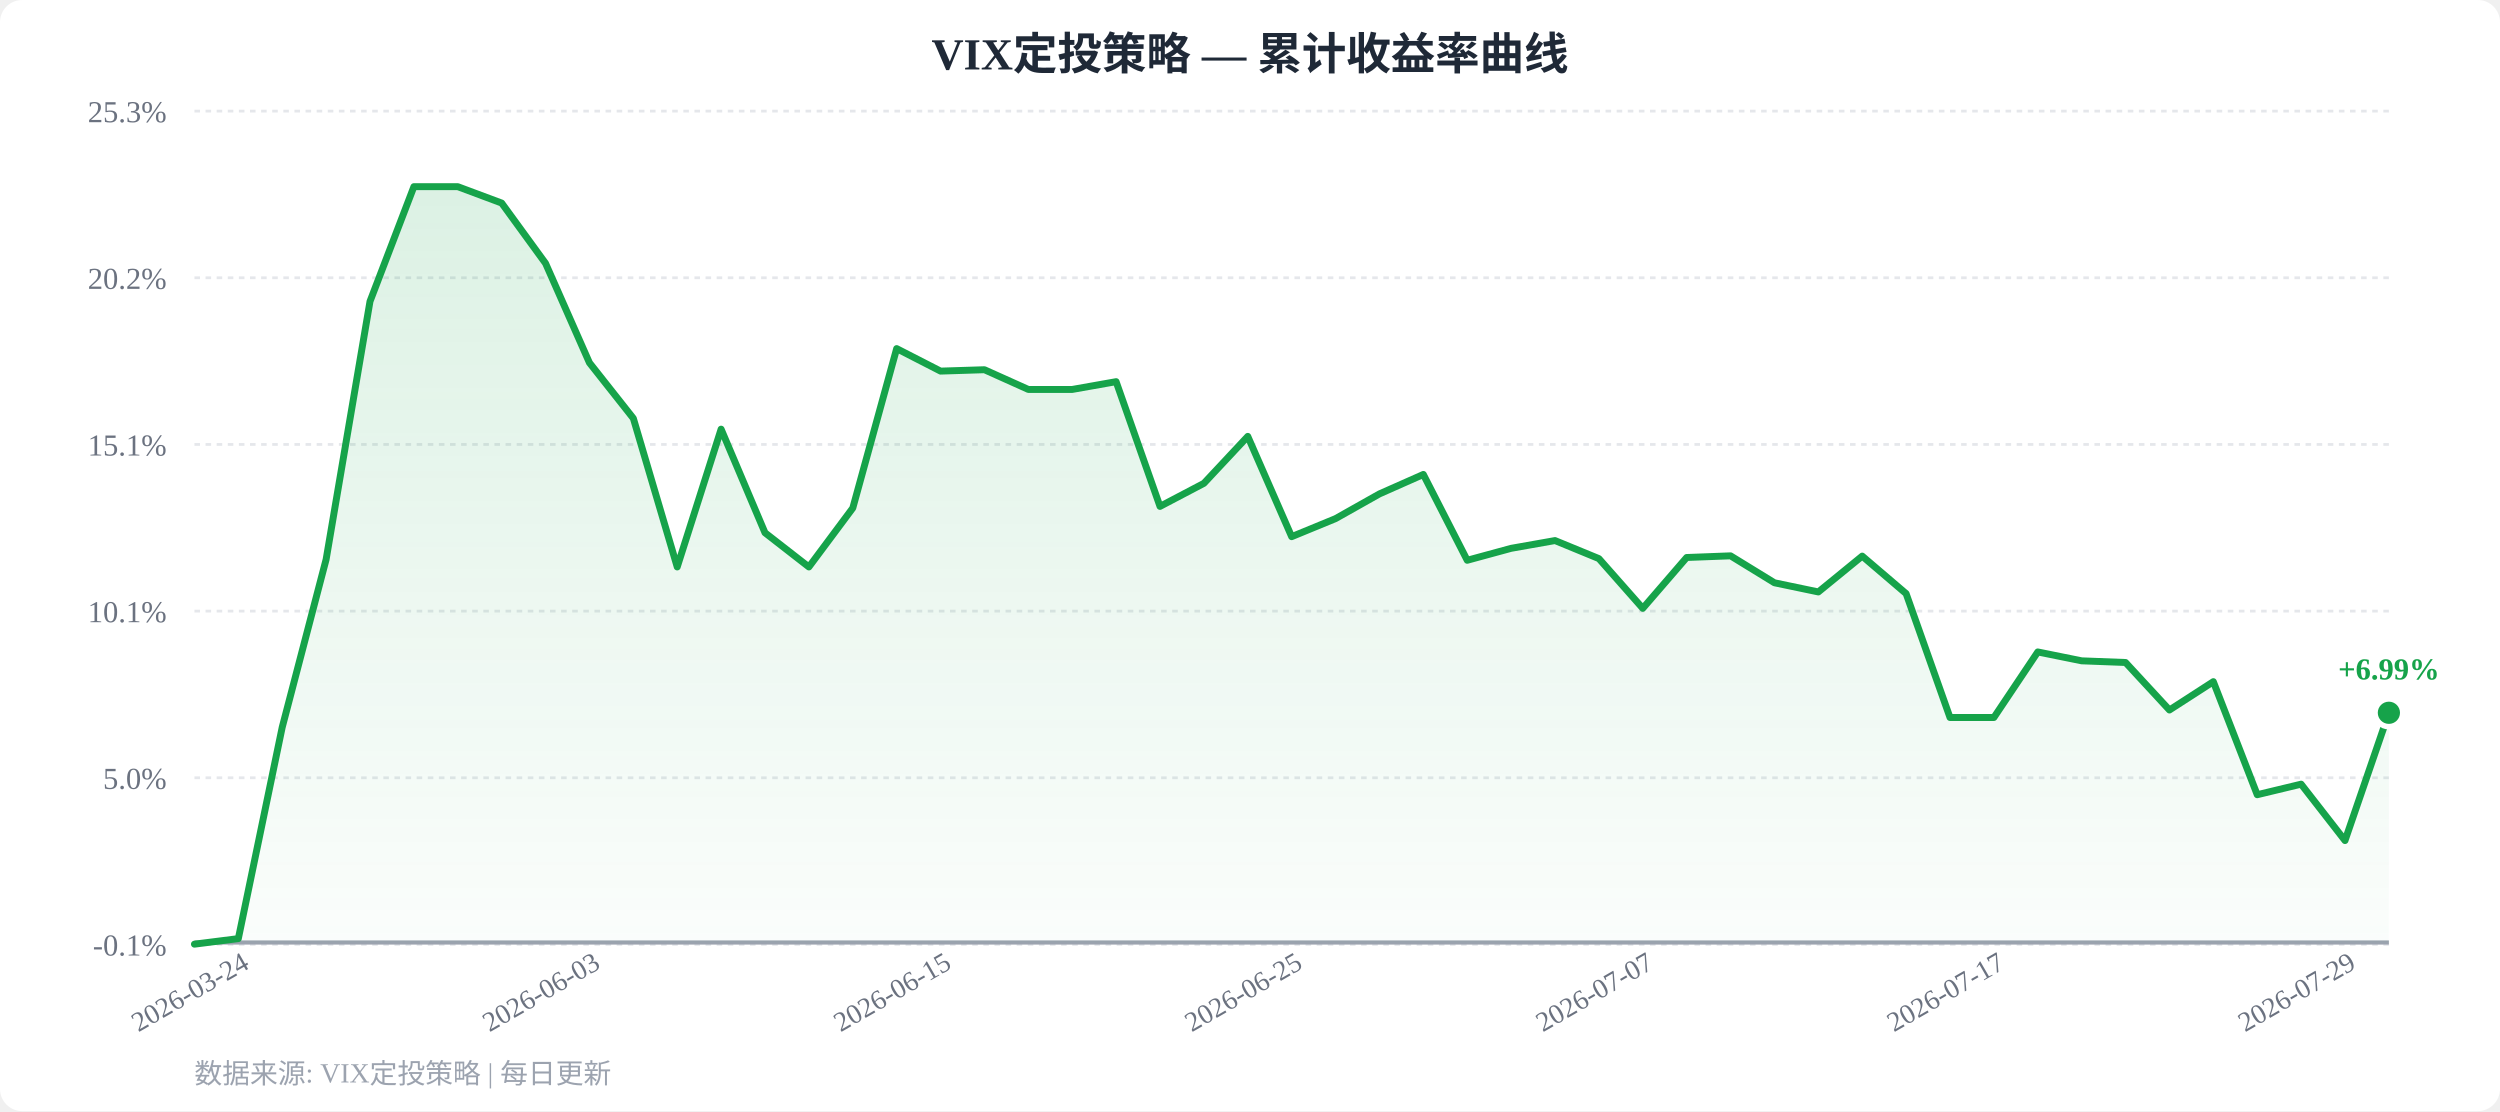
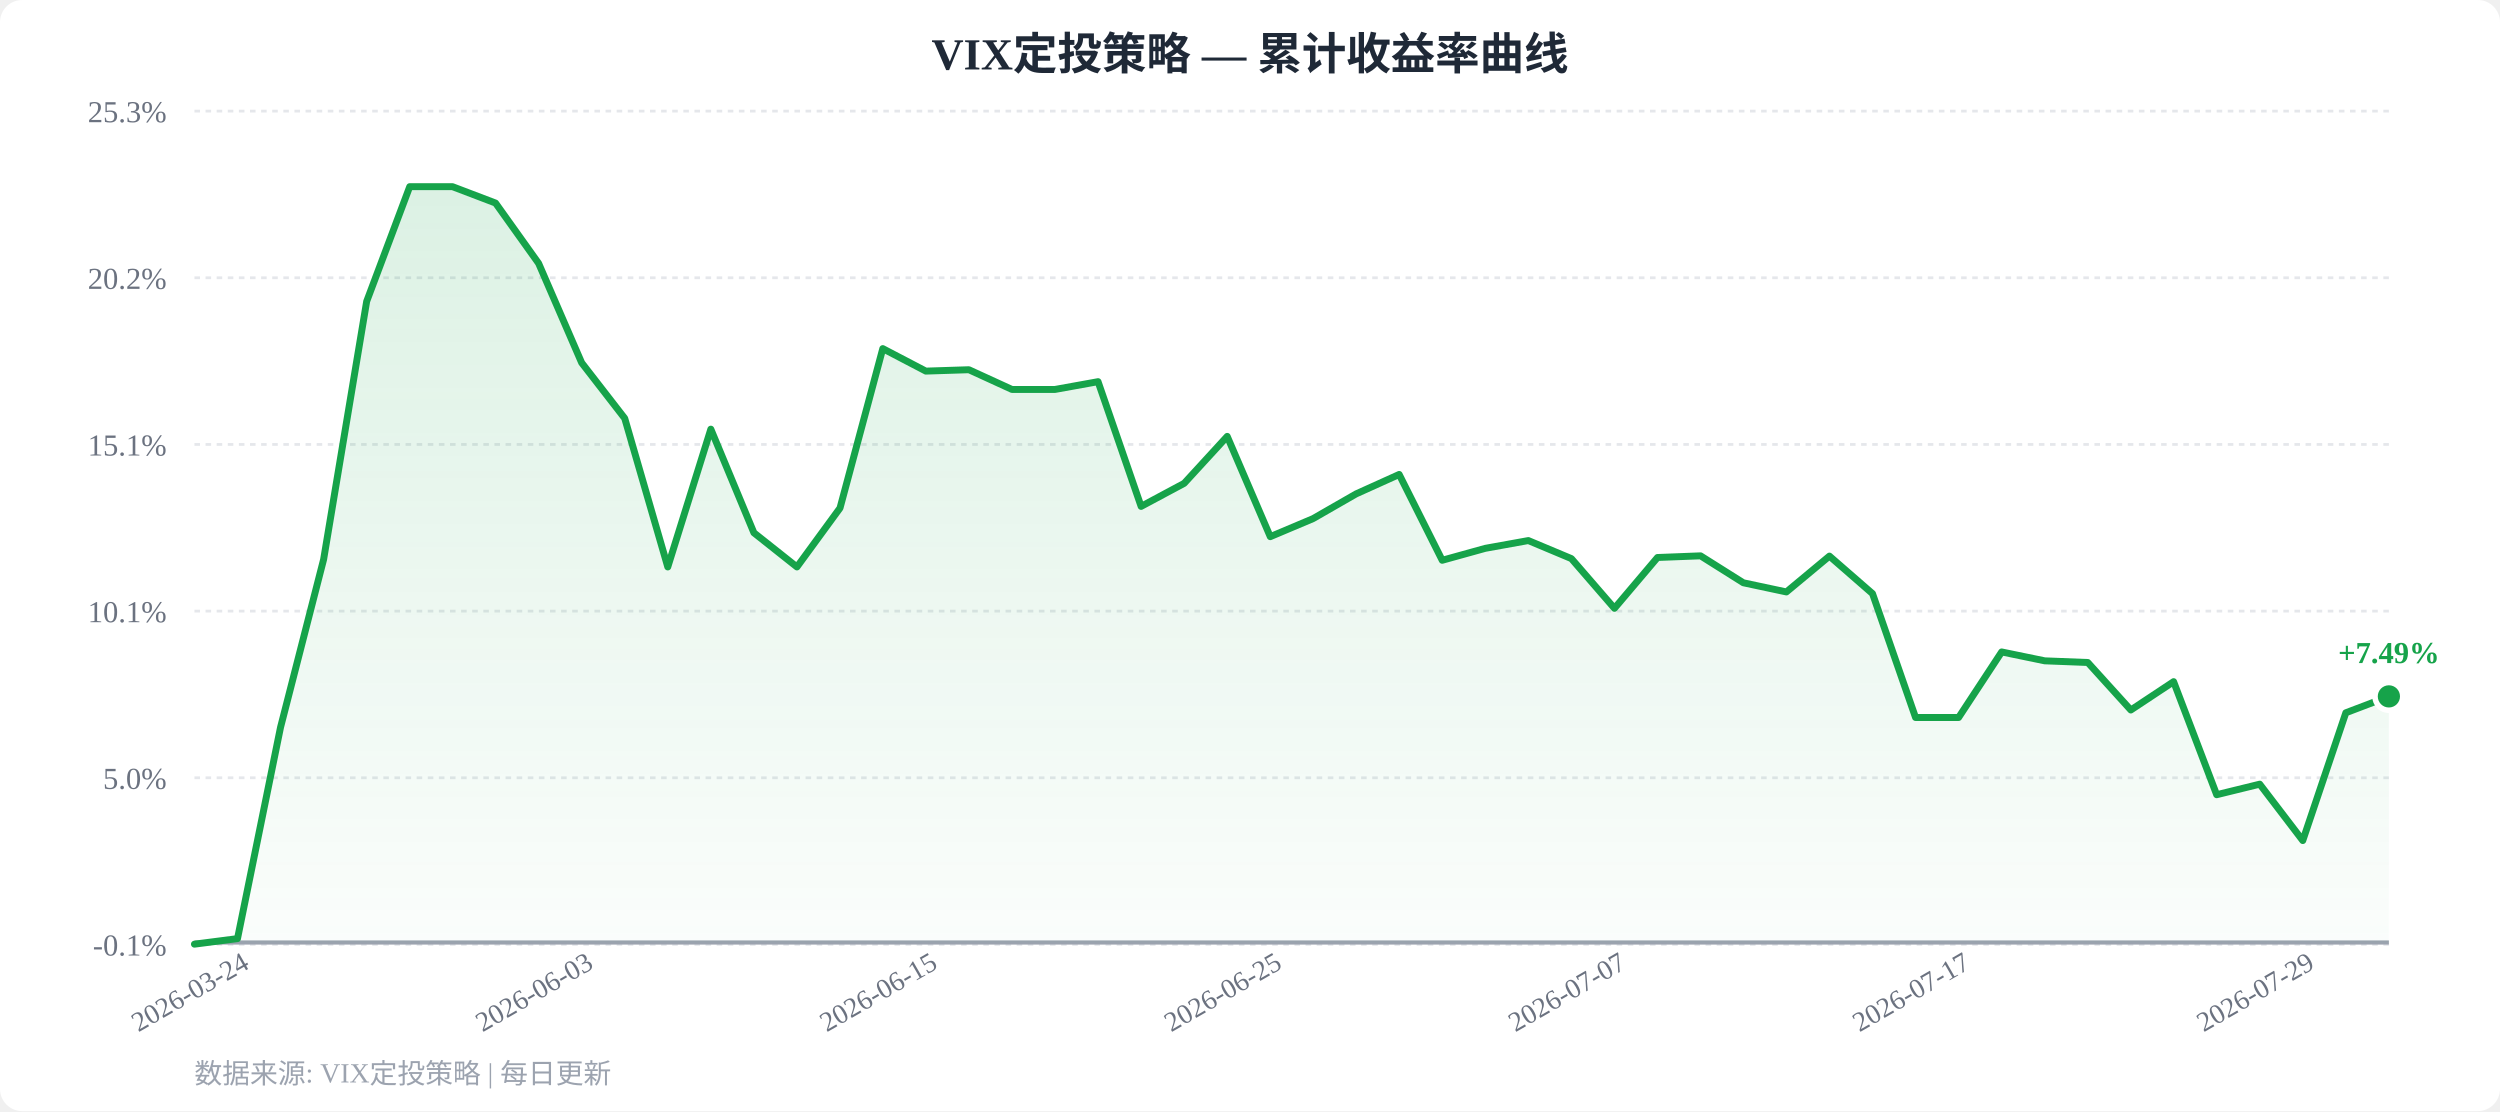
<svg xmlns="http://www.w3.org/2000/svg" viewBox="0 0 900 400" width="100%" height="100%">
  <defs>
    <linearGradient id="areaGradient" x1="0" y1="0" x2="0" y2="1">
      <stop offset="0%" stop-color="#16a34a" stop-opacity="0.15" />
      <stop offset="100%" stop-color="#16a34a" stop-opacity="0.02" />
    </linearGradient>
  </defs>
  <rect width="900" height="400" fill="#ffffff" rx="8" />
  <text x="450.0" y="25" text-anchor="middle" font-size="16" font-weight="bold" fill="#1f2937">VIX定投策略 — 累计收益率曲线</text>
  <line x1="70" y1="340.0" x2="860" y2="340.0" stroke="#e5e7eb" stroke-width="1" stroke-dasharray="2,2" />
  <line x1="70" y1="280.0" x2="860" y2="280.0" stroke="#e5e7eb" stroke-width="1" stroke-dasharray="2,2" />
  <line x1="70" y1="220.0" x2="860" y2="220.0" stroke="#e5e7eb" stroke-width="1" stroke-dasharray="2,2" />
  <line x1="70" y1="160.0" x2="860" y2="160.0" stroke="#e5e7eb" stroke-width="1" stroke-dasharray="2,2" />
  <line x1="70" y1="100.0" x2="860" y2="100.0" stroke="#e5e7eb" stroke-width="1" stroke-dasharray="2,2" />
  <line x1="70" y1="40.0" x2="860" y2="40.0" stroke="#e5e7eb" stroke-width="1" stroke-dasharray="2,2" />
  <line x1="70" y1="339.3" x2="860" y2="339.3" stroke="#9ca3af" stroke-width="1.5" />
-   <path d="M70.0,339.9 L85.8,337.9 L101.6,261.8 L117.4,201.4 L133.2,108.5 L149.0,67.2 L164.8,67.2 L180.6,73.1 L196.4,94.8 L212.2,130.6 L228.0,150.6 L243.8,204.1 L259.6,154.5 L275.4,191.8 L291.2,204.1 L307.0,182.9 L322.8,125.5 L338.6,133.6 L354.4,133.1 L370.2,140.2 L386.0,140.2 L401.8,137.4 L417.6,182.3 L433.4,174.0 L449.2,157.1 L465.0,193.2 L480.8,186.7 L496.6,177.8 L512.4,170.8 L528.2,201.7 L544.0,197.4 L559.8,194.6 L575.6,201.1 L591.4,219.0 L607.2,200.7 L623.0,200.1 L638.8,209.8 L654.6,213.1 L670.4,200.2 L686.2,213.7 L702.0,258.3 L717.8,258.3 L733.6,234.7 L749.4,237.9 L765.2,238.5 L781.0,255.6 L796.8,245.4 L812.6,286.1 L828.4,282.3 L844.2,302.6 L860.0,256.6 L860.0,339.3 L70.0,339.3 Z" fill="url(#areaGradient)" stroke="none" />
-   <path d="M70.0,339.9 L85.8,337.9 L101.6,261.8 L117.4,201.4 L133.2,108.5 L149.0,67.2 L164.8,67.2 L180.6,73.1 L196.4,94.8 L212.2,130.6 L228.0,150.6 L243.8,204.1 L259.6,154.5 L275.4,191.8 L291.2,204.1 L307.0,182.9 L322.8,125.5 L338.6,133.6 L354.4,133.1 L370.2,140.2 L386.0,140.2 L401.8,137.4 L417.6,182.3 L433.4,174.0 L449.2,157.1 L465.0,193.2 L480.8,186.7 L496.6,177.8 L512.4,170.8 L528.2,201.7 L544.0,197.4 L559.8,194.6 L575.6,201.1 L591.4,219.0 L607.2,200.7 L623.0,200.1 L638.8,209.8 L654.6,213.1 L670.4,200.2 L686.2,213.7 L702.0,258.3 L717.8,258.3 L733.6,234.7 L749.4,237.9 L765.2,238.5 L781.0,255.6 L796.8,245.4 L812.6,286.1 L828.4,282.3 L844.2,302.6 L860.0,256.6" fill="none" stroke="#16a34a" stroke-width="2.5" stroke-linejoin="round" stroke-linecap="round" />
-   <circle cx="860.0" cy="256.6" r="5" fill="#16a34a" stroke="#ffffff" stroke-width="2" />
-   <text x="860.0" y="244.6" text-anchor="middle" font-size="11" font-weight="bold" fill="#16a34a">+6.99%</text>
+   <path d="M70.0,339.9 L85.5,337.9 L101.0,261.8 L116.5,201.4 L132.0,108.5 L147.5,67.2 L162.9,67.2 L178.4,73.1 L193.9,94.8 L209.4,130.6 L224.9,150.6 L240.4,204.1 L255.9,154.5 L271.4,191.8 L286.9,204.1 L302.4,182.9 L317.8,125.5 L333.3,133.6 L348.8,133.1 L364.3,140.2 L379.8,140.2 L395.3,137.4 L410.8,182.3 L426.3,174.0 L441.8,157.1 L457.3,193.2 L472.7,186.7 L488.2,177.8 L503.7,170.8 L519.2,201.7 L534.7,197.4 L550.2,194.6 L565.7,201.1 L581.2,219.0 L596.7,200.7 L612.2,200.1 L627.6,209.8 L643.1,213.1 L658.6,200.2 L674.1,213.7 L689.6,258.3 L705.1,258.3 L720.6,234.7 L736.1,237.9 L751.6,238.5 L767.1,255.6 L782.5,245.4 L798.0,286.1 L813.5,282.3 L829.0,302.6 L844.5,256.6 L860.0,250.7 L860.0,339.3 L70.0,339.3 Z" fill="url(#areaGradient)" stroke="none" />
+   <path d="M70.0,339.9 L85.5,337.9 L101.0,261.8 L116.5,201.4 L132.0,108.5 L147.5,67.2 L162.9,67.2 L178.4,73.1 L193.9,94.8 L209.4,130.6 L224.9,150.6 L240.4,204.1 L255.9,154.5 L271.4,191.8 L286.9,204.1 L302.4,182.9 L317.8,125.5 L333.3,133.6 L348.8,133.1 L364.3,140.2 L379.8,140.2 L395.3,137.4 L410.8,182.3 L426.3,174.0 L441.8,157.1 L457.3,193.2 L472.7,186.7 L488.2,177.8 L503.7,170.8 L519.2,201.7 L534.7,197.4 L550.2,194.6 L565.7,201.1 L581.2,219.0 L596.7,200.7 L612.2,200.1 L627.6,209.8 L643.1,213.1 L658.6,200.2 L674.1,213.7 L689.6,258.3 L705.1,258.3 L720.6,234.7 L736.1,237.9 L751.6,238.5 L767.1,255.6 L782.5,245.4 L798.0,286.1 L813.5,282.3 L829.0,302.6 L844.5,256.6 L860.0,250.7" fill="none" stroke="#16a34a" stroke-width="2.5" stroke-linejoin="round" stroke-linecap="round" />
+   <circle cx="860.0" cy="250.7" r="5" fill="#16a34a" stroke="#ffffff" stroke-width="2" />
+   <text x="860.0" y="238.7" text-anchor="middle" font-size="11" font-weight="bold" fill="#16a34a">+7.49%</text>
  <text x="60" y="344.0" text-anchor="end" font-size="11" fill="#6b7280">-0.1%</text>
  <text x="60" y="284.0" text-anchor="end" font-size="11" fill="#6b7280">5.0%</text>
  <text x="60" y="224.0" text-anchor="end" font-size="11" fill="#6b7280">10.1%</text>
  <text x="60" y="164.0" text-anchor="end" font-size="11" fill="#6b7280">15.1%</text>
  <text x="60" y="104.0" text-anchor="end" font-size="11" fill="#6b7280">20.2%</text>
  <text x="60" y="44.0" text-anchor="end" font-size="11" fill="#6b7280">25.3%</text>
  <text x="70.0" y="360" text-anchor="middle" font-size="10" fill="#6b7280" transform="rotate(-30 70.0,360)">2026-03-24</text>
-   <text x="196.4" y="360" text-anchor="middle" font-size="10" fill="#6b7280" transform="rotate(-30 196.4,360)">2026-06-03</text>
-   <text x="322.8" y="360" text-anchor="middle" font-size="10" fill="#6b7280" transform="rotate(-30 322.8,360)">2026-06-15</text>
-   <text x="449.2" y="360" text-anchor="middle" font-size="10" fill="#6b7280" transform="rotate(-30 449.2,360)">2026-06-25</text>
-   <text x="575.6" y="360" text-anchor="middle" font-size="10" fill="#6b7280" transform="rotate(-30 575.6,360)">2026-07-07</text>
-   <text x="702.0" y="360" text-anchor="middle" font-size="10" fill="#6b7280" transform="rotate(-30 702.0,360)">2026-07-17</text>
-   <text x="828.4" y="360" text-anchor="middle" font-size="10" fill="#6b7280" transform="rotate(-30 828.4,360)">2026-07-29</text>
+   <text x="193.9" y="360" text-anchor="middle" font-size="10" fill="#6b7280" transform="rotate(-30 193.9,360)">2026-06-03</text>
+   <text x="317.8" y="360" text-anchor="middle" font-size="10" fill="#6b7280" transform="rotate(-30 317.8,360)">2026-06-15</text>
+   <text x="441.8" y="360" text-anchor="middle" font-size="10" fill="#6b7280" transform="rotate(-30 441.8,360)">2026-06-25</text>
+   <text x="565.7" y="360" text-anchor="middle" font-size="10" fill="#6b7280" transform="rotate(-30 565.7,360)">2026-07-07</text>
+   <text x="689.6" y="360" text-anchor="middle" font-size="10" fill="#6b7280" transform="rotate(-30 689.6,360)">2026-07-17</text>
+   <text x="813.5" y="360" text-anchor="middle" font-size="10" fill="#6b7280" transform="rotate(-30 813.5,360)">2026-07-29</text>
  <text x="70" y="390" font-size="10" fill="#9ca3af">数据来源: VIX定投策略 | 每日更新</text>
</svg>
